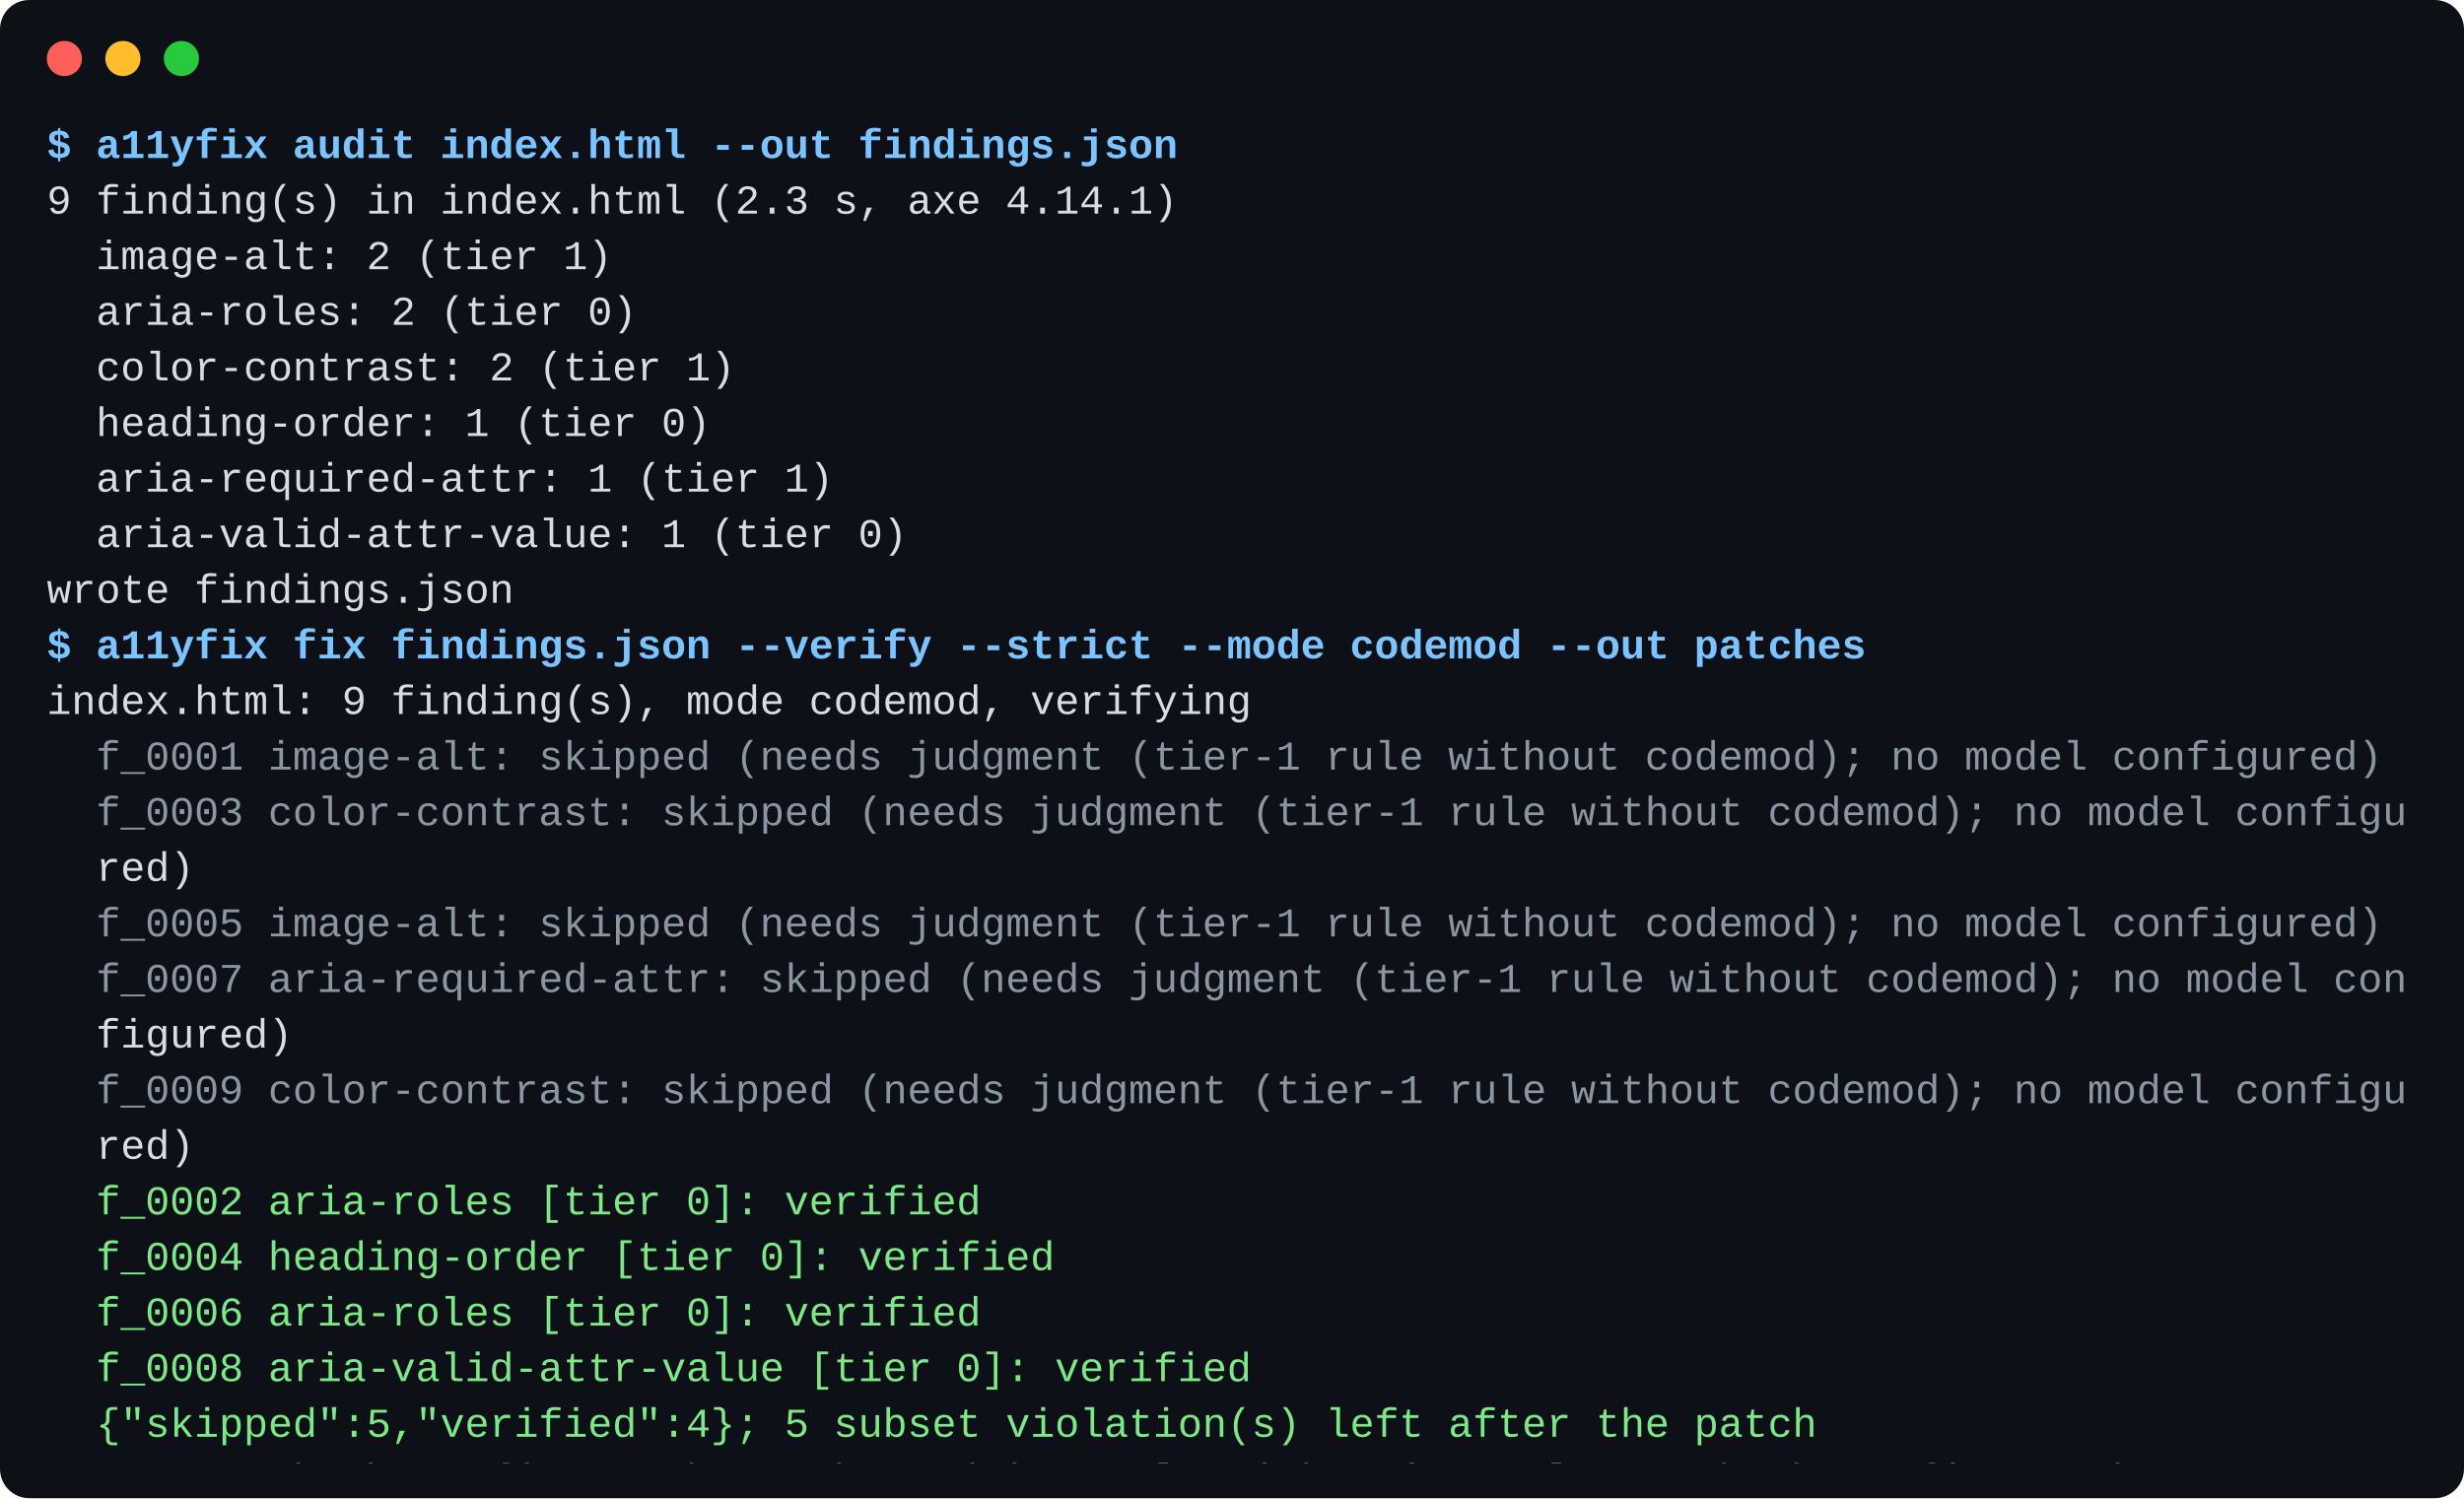
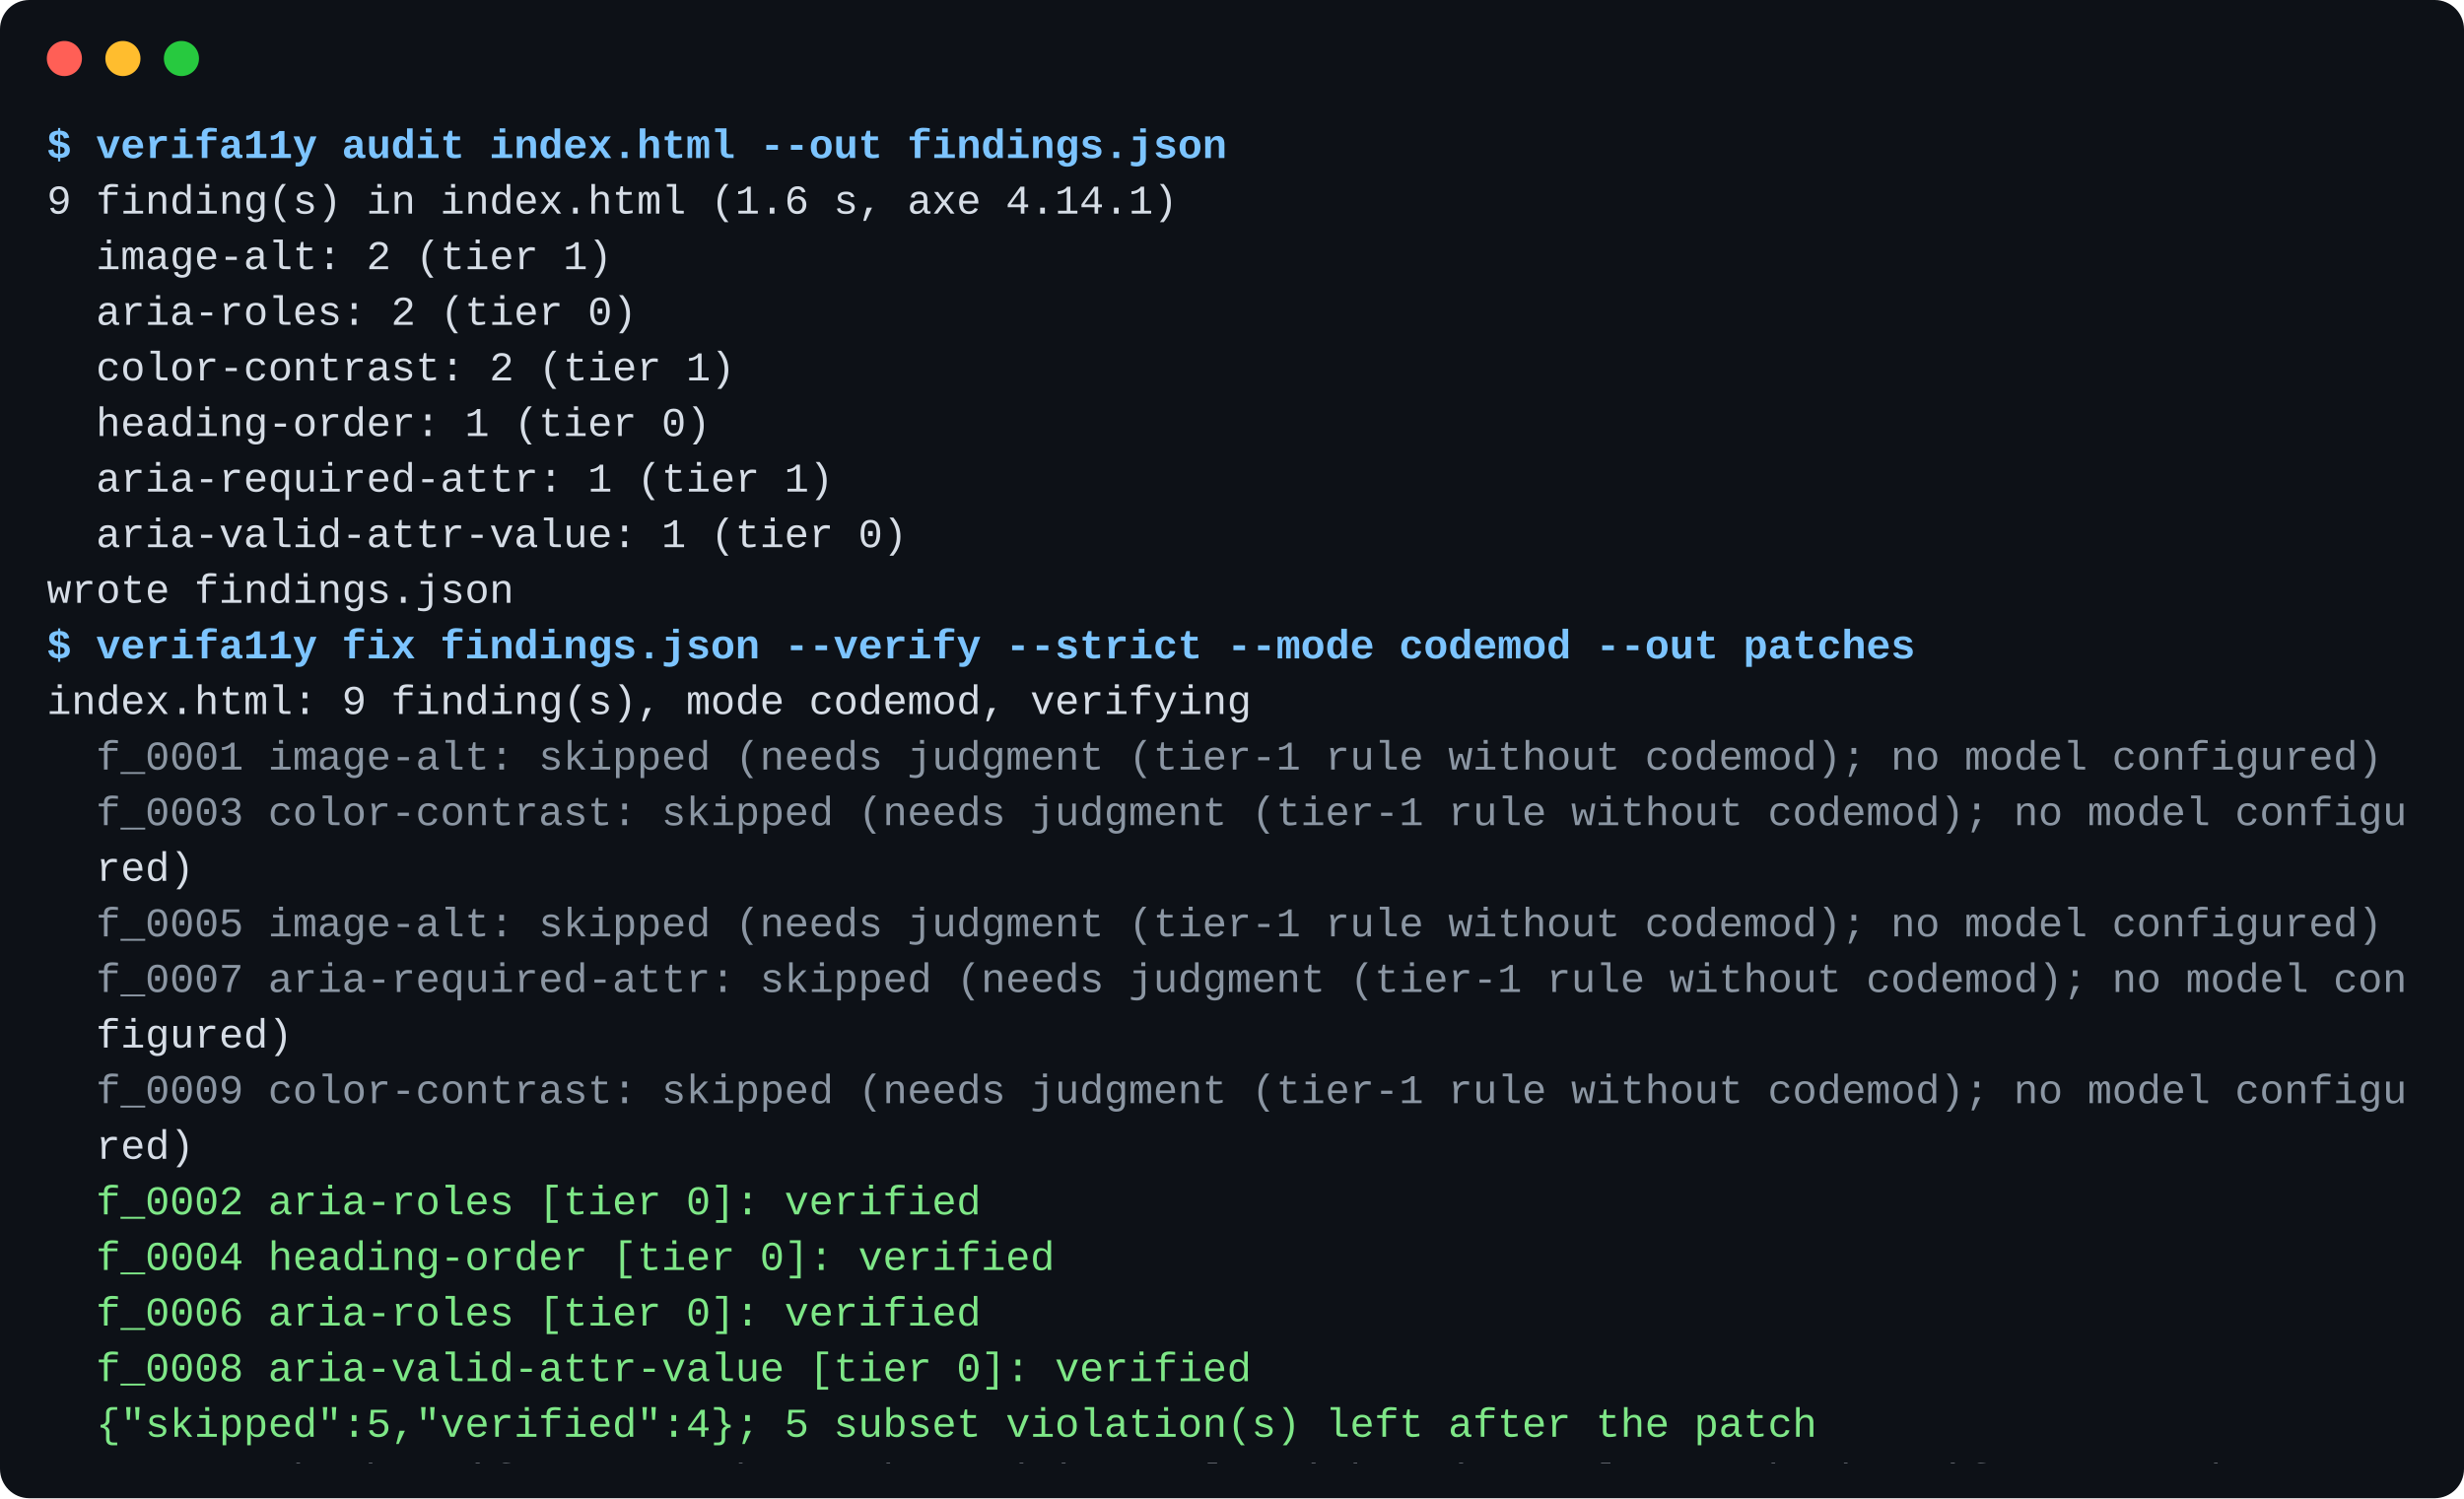
<svg xmlns="http://www.w3.org/2000/svg" width="842" height="512" viewBox="0 0 842 512" role="img" aria-labelledby="title desc">
  <style>
text{font-family:ui-monospace,SFMono-Regular,Menlo,Consolas,"Liberation Mono",monospace;font-size:14px;fill:#d6dde6}
.cmd{fill:#7cc4ff;font-weight:600}.add{fill:#7ee787}.del{fill:#ff8f8f}.ok{fill:#7ee787}.bad{fill:#ffb86b}.dim{fill:#8b96a3}
- @keyframes a0{0%,2.860%{opacity:0}2.861%,99.5%{opacity:1}100%{opacity:0}}#l0{animation:a0 20.98s steps(1,end) infinite}
- @keyframes a1{0%,12.871%{opacity:0}12.872%,99.5%{opacity:1}100%{opacity:0}}#l1{animation:a1 20.98s steps(1,end) infinite}
- @keyframes a2{0%,13.110%{opacity:0}13.111%,99.5%{opacity:1}100%{opacity:0}}#l2{animation:a2 20.98s steps(1,end) infinite}
- @keyframes a3{0%,13.348%{opacity:0}13.349%,99.5%{opacity:1}100%{opacity:0}}#l3{animation:a3 20.98s steps(1,end) infinite}
- @keyframes a4{0%,13.586%{opacity:0}13.587%,99.5%{opacity:1}100%{opacity:0}}#l4{animation:a4 20.98s steps(1,end) infinite}
- @keyframes a5{0%,13.825%{opacity:0}13.826%,99.5%{opacity:1}100%{opacity:0}}#l5{animation:a5 20.98s steps(1,end) infinite}
- @keyframes a6{0%,14.063%{opacity:0}14.064%,99.5%{opacity:1}100%{opacity:0}}#l6{animation:a6 20.98s steps(1,end) infinite}
- @keyframes a7{0%,14.301%{opacity:0}14.302%,99.5%{opacity:1}100%{opacity:0}}#l7{animation:a7 20.98s steps(1,end) infinite}
- @keyframes a8{0%,14.540%{opacity:0}14.541%,99.5%{opacity:1}100%{opacity:0}}#l8{animation:a8 20.98s steps(1,end) infinite}
- @keyframes a9{0%,17.400%{opacity:0}17.401%,99.5%{opacity:1}100%{opacity:0}}#l9{animation:a9 20.98s steps(1,end) infinite}
- @keyframes a10{0%,25.333%{opacity:0}25.334%,99.5%{opacity:1}100%{opacity:0}}#l10{animation:a10 20.98s steps(1,end) infinite}
- @keyframes a11{0%,31.053%{opacity:0}31.054%,99.5%{opacity:1}100%{opacity:0}}#l11{animation:a11 20.98s steps(1,end) infinite}
- @keyframes a12{0%,31.291%{opacity:0}31.292%,99.5%{opacity:1}100%{opacity:0}}#l12{animation:a12 20.98s steps(1,end) infinite}
- @keyframes a13{0%,31.291%{opacity:0}31.292%,99.5%{opacity:1}100%{opacity:0}}#l13{animation:a13 20.98s steps(1,end) infinite}
- @keyframes a14{0%,31.530%{opacity:0}31.531%,99.5%{opacity:1}100%{opacity:0}}#l14{animation:a14 20.98s steps(1,end) infinite}
- @keyframes a15{0%,31.768%{opacity:0}31.769%,99.5%{opacity:1}100%{opacity:0}}#l15{animation:a15 20.98s steps(1,end) infinite}
- @keyframes a16{0%,31.768%{opacity:0}31.769%,99.5%{opacity:1}100%{opacity:0}}#l16{animation:a16 20.98s steps(1,end) infinite}
- @keyframes a17{0%,32.006%{opacity:0}32.007%,99.5%{opacity:1}100%{opacity:0}}#l17{animation:a17 20.98s steps(1,end) infinite}
- @keyframes a18{0%,32.006%{opacity:0}32.007%,99.5%{opacity:1}100%{opacity:0}}#l18{animation:a18 20.98s steps(1,end) infinite}
- @keyframes a19{0%,34.748%{opacity:0}34.749%,99.5%{opacity:1}100%{opacity:0}}#l19{animation:a19 20.98s steps(1,end) infinite}
- @keyframes a20{0%,34.986%{opacity:0}34.987%,99.5%{opacity:1}100%{opacity:0}}#l20{animation:a20 20.98s steps(1,end) infinite}
- @keyframes a21{0%,35.224%{opacity:0}35.225%,99.5%{opacity:1}100%{opacity:0}}#l21{animation:a21 20.98s steps(1,end) infinite}
- @keyframes a22{0%,35.496%{opacity:0}35.497%,99.5%{opacity:1}100%{opacity:0}}#l22{animation:a22 20.98s steps(1,end) infinite}
- @keyframes a23{0%,36.740%{opacity:0}36.741%,99.5%{opacity:1}100%{opacity:0}}#l23{animation:a23 20.98s steps(1,end) infinite}
- @keyframes a24{0%,36.979%{opacity:0}36.980%,99.5%{opacity:1}100%{opacity:0}}#l24{animation:a24 20.98s steps(1,end) infinite}
- @keyframes a25{0%,40.792%{opacity:0}40.793%,99.5%{opacity:1}100%{opacity:0}}#l25{animation:a25 20.98s steps(1,end) infinite}
- @keyframes a26{0%,44.415%{opacity:0}44.416%,99.5%{opacity:1}100%{opacity:0}}#l26{animation:a26 20.98s steps(1,end) infinite}
- @keyframes a27{0%,44.701%{opacity:0}44.702%,99.5%{opacity:1}100%{opacity:0}}#l27{animation:a27 20.98s steps(1,end) infinite}
- @keyframes a28{0%,44.987%{opacity:0}44.988%,99.5%{opacity:1}100%{opacity:0}}#l28{animation:a28 20.98s steps(1,end) infinite}
- @keyframes a29{0%,45.273%{opacity:0}45.274%,99.5%{opacity:1}100%{opacity:0}}#l29{animation:a29 20.98s steps(1,end) infinite}
- @keyframes a30{0%,45.559%{opacity:0}45.560%,99.5%{opacity:1}100%{opacity:0}}#l30{animation:a30 20.98s steps(1,end) infinite}
- @keyframes a31{0%,45.845%{opacity:0}45.846%,99.5%{opacity:1}100%{opacity:0}}#l31{animation:a31 20.98s steps(1,end) infinite}
- @keyframes a32{0%,46.131%{opacity:0}46.132%,99.5%{opacity:1}100%{opacity:0}}#l32{animation:a32 20.98s steps(1,end) infinite}
- @keyframes a33{0%,46.418%{opacity:0}46.419%,99.5%{opacity:1}100%{opacity:0}}#l33{animation:a33 20.98s steps(1,end) infinite}
- @keyframes a34{0%,46.704%{opacity:0}46.705%,99.5%{opacity:1}100%{opacity:0}}#l34{animation:a34 20.98s steps(1,end) infinite}
- @keyframes a35{0%,46.704%{opacity:0}46.705%,99.5%{opacity:1}100%{opacity:0}}#l35{animation:a35 20.98s steps(1,end) infinite}
- @keyframes a36{0%,46.990%{opacity:0}46.991%,99.5%{opacity:1}100%{opacity:0}}#l36{animation:a36 20.98s steps(1,end) infinite}
- @keyframes a37{0%,46.990%{opacity:0}46.991%,99.5%{opacity:1}100%{opacity:0}}#l37{animation:a37 20.98s steps(1,end) infinite}
- @keyframes a38{0%,50.803%{opacity:0}50.804%,99.5%{opacity:1}100%{opacity:0}}#l38{animation:a38 20.98s steps(1,end) infinite}
- @keyframes a39{0%,54.426%{opacity:0}54.427%,99.5%{opacity:1}100%{opacity:0}}#l39{animation:a39 20.98s steps(1,end) infinite}
- @keyframes a40{0%,54.712%{opacity:0}54.713%,99.5%{opacity:1}100%{opacity:0}}#l40{animation:a40 20.98s steps(1,end) infinite}
- @keyframes a41{0%,54.998%{opacity:0}54.999%,99.5%{opacity:1}100%{opacity:0}}#l41{animation:a41 20.98s steps(1,end) infinite}
- @keyframes a42{0%,55.284%{opacity:0}55.285%,99.5%{opacity:1}100%{opacity:0}}#l42{animation:a42 20.98s steps(1,end) infinite}
- @keyframes a43{0%,55.570%{opacity:0}55.571%,99.5%{opacity:1}100%{opacity:0}}#l43{animation:a43 20.98s steps(1,end) infinite}
- @keyframes a44{0%,55.856%{opacity:0}55.857%,99.5%{opacity:1}100%{opacity:0}}#l44{animation:a44 20.98s steps(1,end) infinite}
- @keyframes a45{0%,56.142%{opacity:0}56.143%,99.5%{opacity:1}100%{opacity:0}}#l45{animation:a45 20.98s steps(1,end) infinite}
- @keyframes a46{0%,59.003%{opacity:0}59.004%,99.5%{opacity:1}100%{opacity:0}}#l46{animation:a46 20.98s steps(1,end) infinite}
- @keyframes a47{0%,69.014%{opacity:0}69.015%,99.5%{opacity:1}100%{opacity:0}}#l47{animation:a47 20.98s steps(1,end) infinite}
- @keyframes a48{0%,69.252%{opacity:0}69.253%,99.5%{opacity:1}100%{opacity:0}}#l48{animation:a48 20.98s steps(1,end) infinite}
- @keyframes a49{0%,69.490%{opacity:0}69.491%,99.5%{opacity:1}100%{opacity:0}}#l49{animation:a49 20.98s steps(1,end) infinite}
- @keyframes a50{0%,69.729%{opacity:0}69.730%,99.5%{opacity:1}100%{opacity:0}}#l50{animation:a50 20.98s steps(1,end) infinite}
- @keyframes a51{0%,69.967%{opacity:0}69.968%,99.5%{opacity:1}100%{opacity:0}}#l51{animation:a51 20.98s steps(1,end) infinite}
- @keyframes a52{0%,70.205%{opacity:0}70.206%,99.5%{opacity:1}100%{opacity:0}}#l52{animation:a52 20.98s steps(1,end) infinite}
- @keyframes a53{0%,70.205%{opacity:0}70.206%,99.5%{opacity:1}100%{opacity:0}}#l53{animation:a53 20.98s steps(1,end) infinite}
- @keyframes a54{0%,70.444%{opacity:0}70.445%,99.5%{opacity:1}100%{opacity:0}}#l54{animation:a54 20.98s steps(1,end) infinite}
- @keyframes a55{0%,70.682%{opacity:0}70.683%,99.5%{opacity:1}100%{opacity:0}}#l55{animation:a55 20.98s steps(1,end) infinite}
- @keyframes a56{0%,70.921%{opacity:0}70.922%,99.5%{opacity:1}100%{opacity:0}}#l56{animation:a56 20.98s steps(1,end) infinite}
- @keyframes a57{0%,71.159%{opacity:0}71.160%,99.5%{opacity:1}100%{opacity:0}}#l57{animation:a57 20.98s steps(1,end) infinite}
- @keyframes a58{0%,71.397%{opacity:0}71.398%,99.5%{opacity:1}100%{opacity:0}}#l58{animation:a58 20.98s steps(1,end) infinite}
- @keyframes scroll{0%{transform:translateY(0)}36.979%{transform:translateY(-19px)}40.792%{transform:translateY(-38px)}44.415%{transform:translateY(-57px)}44.701%{transform:translateY(-76px)}44.987%{transform:translateY(-95px)}45.273%{transform:translateY(-114px)}45.559%{transform:translateY(-133px)}45.845%{transform:translateY(-152px)}46.131%{transform:translateY(-171px)}46.418%{transform:translateY(-190px)}46.704%{transform:translateY(-209px)}46.704%{transform:translateY(-228px)}46.990%{transform:translateY(-247px)}46.990%{transform:translateY(-266px)}50.803%{transform:translateY(-285px)}54.426%{transform:translateY(-304px)}54.712%{transform:translateY(-323px)}54.998%{transform:translateY(-342px)}55.284%{transform:translateY(-361px)}55.570%{transform:translateY(-380px)}55.856%{transform:translateY(-399px)}56.142%{transform:translateY(-418px)}59.003%{transform:translateY(-437px)}69.014%{transform:translateY(-456px)}69.252%{transform:translateY(-475px)}69.490%{transform:translateY(-494px)}69.729%{transform:translateY(-513px)}69.967%{transform:translateY(-532px)}70.205%{transform:translateY(-551px)}70.205%{transform:translateY(-570px)}70.444%{transform:translateY(-589px)}70.682%{transform:translateY(-608px)}70.921%{transform:translateY(-627px)}71.159%{transform:translateY(-646px)}71.397%{transform:translateY(-665px)}99.5%{transform:translateY(-665px)}100%{transform:translateY(0)}}#content{animation:scroll 20.98s steps(1,end) infinite}
+ @keyframes a0{0%,2.802%{opacity:0}2.803%,99.5%{opacity:1}100%{opacity:0}}#l0{animation:a0 21.41s steps(1,end) infinite}
+ @keyframes a1{0%,12.609%{opacity:0}12.610%,99.5%{opacity:1}100%{opacity:0}}#l1{animation:a1 21.41s steps(1,end) infinite}
+ @keyframes a2{0%,12.843%{opacity:0}12.844%,99.5%{opacity:1}100%{opacity:0}}#l2{animation:a2 21.41s steps(1,end) infinite}
+ @keyframes a3{0%,13.076%{opacity:0}13.077%,99.5%{opacity:1}100%{opacity:0}}#l3{animation:a3 21.41s steps(1,end) infinite}
+ @keyframes a4{0%,13.310%{opacity:0}13.311%,99.5%{opacity:1}100%{opacity:0}}#l4{animation:a4 21.41s steps(1,end) infinite}
+ @keyframes a5{0%,13.543%{opacity:0}13.544%,99.5%{opacity:1}100%{opacity:0}}#l5{animation:a5 21.41s steps(1,end) infinite}
+ @keyframes a6{0%,13.777%{opacity:0}13.778%,99.5%{opacity:1}100%{opacity:0}}#l6{animation:a6 21.41s steps(1,end) infinite}
+ @keyframes a7{0%,14.010%{opacity:0}14.011%,99.5%{opacity:1}100%{opacity:0}}#l7{animation:a7 21.41s steps(1,end) infinite}
+ @keyframes a8{0%,14.244%{opacity:0}14.245%,99.5%{opacity:1}100%{opacity:0}}#l8{animation:a8 21.41s steps(1,end) infinite}
+ @keyframes a9{0%,17.046%{opacity:0}17.047%,99.5%{opacity:1}100%{opacity:0}}#l9{animation:a9 21.41s steps(1,end) infinite}
+ @keyframes a10{0%,25.914%{opacity:0}25.915%,99.5%{opacity:1}100%{opacity:0}}#l10{animation:a10 21.41s steps(1,end) infinite}
+ @keyframes a11{0%,31.518%{opacity:0}31.519%,99.5%{opacity:1}100%{opacity:0}}#l11{animation:a11 21.41s steps(1,end) infinite}
+ @keyframes a12{0%,31.752%{opacity:0}31.753%,99.5%{opacity:1}100%{opacity:0}}#l12{animation:a12 21.41s steps(1,end) infinite}
+ @keyframes a13{0%,31.752%{opacity:0}31.753%,99.5%{opacity:1}100%{opacity:0}}#l13{animation:a13 21.41s steps(1,end) infinite}
+ @keyframes a14{0%,31.985%{opacity:0}31.986%,99.5%{opacity:1}100%{opacity:0}}#l14{animation:a14 21.41s steps(1,end) infinite}
+ @keyframes a15{0%,32.219%{opacity:0}32.220%,99.5%{opacity:1}100%{opacity:0}}#l15{animation:a15 21.41s steps(1,end) infinite}
+ @keyframes a16{0%,32.219%{opacity:0}32.220%,99.5%{opacity:1}100%{opacity:0}}#l16{animation:a16 21.41s steps(1,end) infinite}
+ @keyframes a17{0%,32.452%{opacity:0}32.453%,99.5%{opacity:1}100%{opacity:0}}#l17{animation:a17 21.41s steps(1,end) infinite}
+ @keyframes a18{0%,32.452%{opacity:0}32.453%,99.5%{opacity:1}100%{opacity:0}}#l18{animation:a18 21.41s steps(1,end) infinite}
+ @keyframes a19{0%,35.380%{opacity:0}35.381%,99.5%{opacity:1}100%{opacity:0}}#l19{animation:a19 21.41s steps(1,end) infinite}
+ @keyframes a20{0%,35.614%{opacity:0}35.615%,99.5%{opacity:1}100%{opacity:0}}#l20{animation:a20 21.41s steps(1,end) infinite}
+ @keyframes a21{0%,35.941%{opacity:0}35.942%,99.5%{opacity:1}100%{opacity:0}}#l21{animation:a21 21.41s steps(1,end) infinite}
+ @keyframes a22{0%,36.286%{opacity:0}36.287%,99.5%{opacity:1}100%{opacity:0}}#l22{animation:a22 21.41s steps(1,end) infinite}
+ @keyframes a23{0%,38.028%{opacity:0}38.029%,99.5%{opacity:1}100%{opacity:0}}#l23{animation:a23 21.41s steps(1,end) infinite}
+ @keyframes a24{0%,38.262%{opacity:0}38.263%,99.5%{opacity:1}100%{opacity:0}}#l24{animation:a24 21.41s steps(1,end) infinite}
+ @keyframes a25{0%,41.998%{opacity:0}41.999%,99.5%{opacity:1}100%{opacity:0}}#l25{animation:a25 21.41s steps(1,end) infinite}
+ @keyframes a26{0%,45.547%{opacity:0}45.548%,99.5%{opacity:1}100%{opacity:0}}#l26{animation:a26 21.41s steps(1,end) infinite}
+ @keyframes a27{0%,45.827%{opacity:0}45.828%,99.5%{opacity:1}100%{opacity:0}}#l27{animation:a27 21.41s steps(1,end) infinite}
+ @keyframes a28{0%,46.108%{opacity:0}46.109%,99.5%{opacity:1}100%{opacity:0}}#l28{animation:a28 21.41s steps(1,end) infinite}
+ @keyframes a29{0%,46.388%{opacity:0}46.389%,99.5%{opacity:1}100%{opacity:0}}#l29{animation:a29 21.41s steps(1,end) infinite}
+ @keyframes a30{0%,46.668%{opacity:0}46.669%,99.5%{opacity:1}100%{opacity:0}}#l30{animation:a30 21.41s steps(1,end) infinite}
+ @keyframes a31{0%,46.948%{opacity:0}46.949%,99.5%{opacity:1}100%{opacity:0}}#l31{animation:a31 21.41s steps(1,end) infinite}
+ @keyframes a32{0%,47.228%{opacity:0}47.229%,99.5%{opacity:1}100%{opacity:0}}#l32{animation:a32 21.41s steps(1,end) infinite}
+ @keyframes a33{0%,47.509%{opacity:0}47.510%,99.5%{opacity:1}100%{opacity:0}}#l33{animation:a33 21.41s steps(1,end) infinite}
+ @keyframes a34{0%,47.789%{opacity:0}47.790%,99.5%{opacity:1}100%{opacity:0}}#l34{animation:a34 21.41s steps(1,end) infinite}
+ @keyframes a35{0%,47.789%{opacity:0}47.790%,99.5%{opacity:1}100%{opacity:0}}#l35{animation:a35 21.41s steps(1,end) infinite}
+ @keyframes a36{0%,48.069%{opacity:0}48.070%,99.5%{opacity:1}100%{opacity:0}}#l36{animation:a36 21.41s steps(1,end) infinite}
+ @keyframes a37{0%,48.069%{opacity:0}48.070%,99.5%{opacity:1}100%{opacity:0}}#l37{animation:a37 21.41s steps(1,end) infinite}
+ @keyframes a38{0%,51.805%{opacity:0}51.806%,99.5%{opacity:1}100%{opacity:0}}#l38{animation:a38 21.41s steps(1,end) infinite}
+ @keyframes a39{0%,55.354%{opacity:0}55.355%,99.5%{opacity:1}100%{opacity:0}}#l39{animation:a39 21.41s steps(1,end) infinite}
+ @keyframes a40{0%,55.634%{opacity:0}55.635%,99.5%{opacity:1}100%{opacity:0}}#l40{animation:a40 21.41s steps(1,end) infinite}
+ @keyframes a41{0%,55.915%{opacity:0}55.916%,99.5%{opacity:1}100%{opacity:0}}#l41{animation:a41 21.41s steps(1,end) infinite}
+ @keyframes a42{0%,56.195%{opacity:0}56.196%,99.5%{opacity:1}100%{opacity:0}}#l42{animation:a42 21.41s steps(1,end) infinite}
+ @keyframes a43{0%,56.475%{opacity:0}56.476%,99.5%{opacity:1}100%{opacity:0}}#l43{animation:a43 21.41s steps(1,end) infinite}
+ @keyframes a44{0%,56.755%{opacity:0}56.756%,99.5%{opacity:1}100%{opacity:0}}#l44{animation:a44 21.41s steps(1,end) infinite}
+ @keyframes a45{0%,57.035%{opacity:0}57.036%,99.5%{opacity:1}100%{opacity:0}}#l45{animation:a45 21.41s steps(1,end) infinite}
+ @keyframes a46{0%,59.837%{opacity:0}59.838%,99.5%{opacity:1}100%{opacity:0}}#l46{animation:a46 21.41s steps(1,end) infinite}
+ @keyframes a47{0%,69.645%{opacity:0}69.646%,99.5%{opacity:1}100%{opacity:0}}#l47{animation:a47 21.41s steps(1,end) infinite}
+ @keyframes a48{0%,69.878%{opacity:0}69.879%,99.5%{opacity:1}100%{opacity:0}}#l48{animation:a48 21.41s steps(1,end) infinite}
+ @keyframes a49{0%,70.112%{opacity:0}70.113%,99.5%{opacity:1}100%{opacity:0}}#l49{animation:a49 21.41s steps(1,end) infinite}
+ @keyframes a50{0%,70.345%{opacity:0}70.346%,99.5%{opacity:1}100%{opacity:0}}#l50{animation:a50 21.41s steps(1,end) infinite}
+ @keyframes a51{0%,70.579%{opacity:0}70.580%,99.5%{opacity:1}100%{opacity:0}}#l51{animation:a51 21.41s steps(1,end) infinite}
+ @keyframes a52{0%,70.812%{opacity:0}70.813%,99.5%{opacity:1}100%{opacity:0}}#l52{animation:a52 21.41s steps(1,end) infinite}
+ @keyframes a53{0%,70.812%{opacity:0}70.813%,99.5%{opacity:1}100%{opacity:0}}#l53{animation:a53 21.41s steps(1,end) infinite}
+ @keyframes a54{0%,71.046%{opacity:0}71.047%,99.5%{opacity:1}100%{opacity:0}}#l54{animation:a54 21.41s steps(1,end) infinite}
+ @keyframes a55{0%,71.279%{opacity:0}71.280%,99.5%{opacity:1}100%{opacity:0}}#l55{animation:a55 21.41s steps(1,end) infinite}
+ @keyframes a56{0%,71.513%{opacity:0}71.514%,99.5%{opacity:1}100%{opacity:0}}#l56{animation:a56 21.41s steps(1,end) infinite}
+ @keyframes a57{0%,71.746%{opacity:0}71.747%,99.5%{opacity:1}100%{opacity:0}}#l57{animation:a57 21.41s steps(1,end) infinite}
+ @keyframes a58{0%,71.980%{opacity:0}71.981%,99.5%{opacity:1}100%{opacity:0}}#l58{animation:a58 21.41s steps(1,end) infinite}
+ @keyframes scroll{0%{transform:translateY(0)}38.262%{transform:translateY(-19px)}41.998%{transform:translateY(-38px)}45.547%{transform:translateY(-57px)}45.827%{transform:translateY(-76px)}46.108%{transform:translateY(-95px)}46.388%{transform:translateY(-114px)}46.668%{transform:translateY(-133px)}46.948%{transform:translateY(-152px)}47.228%{transform:translateY(-171px)}47.509%{transform:translateY(-190px)}47.789%{transform:translateY(-209px)}47.789%{transform:translateY(-228px)}48.069%{transform:translateY(-247px)}48.069%{transform:translateY(-266px)}51.805%{transform:translateY(-285px)}55.354%{transform:translateY(-304px)}55.634%{transform:translateY(-323px)}55.915%{transform:translateY(-342px)}56.195%{transform:translateY(-361px)}56.475%{transform:translateY(-380px)}56.755%{transform:translateY(-399px)}57.035%{transform:translateY(-418px)}59.837%{transform:translateY(-437px)}69.645%{transform:translateY(-456px)}69.878%{transform:translateY(-475px)}70.112%{transform:translateY(-494px)}70.345%{transform:translateY(-513px)}70.579%{transform:translateY(-532px)}70.812%{transform:translateY(-551px)}70.812%{transform:translateY(-570px)}71.046%{transform:translateY(-589px)}71.279%{transform:translateY(-608px)}71.513%{transform:translateY(-627px)}71.746%{transform:translateY(-646px)}71.980%{transform:translateY(-665px)}99.5%{transform:translateY(-665px)}100%{transform:translateY(0)}}#content{animation:scroll 21.41s steps(1,end) infinite}
@media (prefers-reduced-motion: reduce){[id^="l"]{animation:none!important;opacity:1}#content{animation:none!important;transform:translateY(-665px)}}
</style>
  <rect width="842" height="512" rx="10" fill="#0d1117" />
  <circle cx="22" cy="20" r="6" fill="#ff5f56" />
  <circle cx="42" cy="20" r="6" fill="#ffbd2e" />
  <circle cx="62" cy="20" r="6" fill="#27c93f" />
  <clipPath id="screen">
    <rect x="0" y="40" width="842" height="460" />
  </clipPath>
  <g clip-path="url(#screen)">
    <g id="content">
-       <text id="l0" x="16" y="54" class="cmd" xml:space="preserve">$ a11yfix audit index.html --out findings.json</text>
-       <text id="l1" x="16" y="73" xml:space="preserve">9 finding(s) in index.html (2.3 s, axe 4.14.1)</text>
+       <text id="l0" x="16" y="54" class="cmd" xml:space="preserve">$ verifa11y audit index.html --out findings.json</text>
+       <text id="l1" x="16" y="73" xml:space="preserve">9 finding(s) in index.html (1.6 s, axe 4.14.1)</text>
      <text id="l2" x="16" y="92" xml:space="preserve">  image-alt: 2 (tier 1)</text>
      <text id="l3" x="16" y="111" xml:space="preserve">  aria-roles: 2 (tier 0)</text>
      <text id="l4" x="16" y="130" xml:space="preserve">  color-contrast: 2 (tier 1)</text>
      <text id="l5" x="16" y="149" xml:space="preserve">  heading-order: 1 (tier 0)</text>
      <text id="l6" x="16" y="168" xml:space="preserve">  aria-required-attr: 1 (tier 1)</text>
      <text id="l7" x="16" y="187" xml:space="preserve">  aria-valid-attr-value: 1 (tier 0)</text>
      <text id="l8" x="16" y="206" xml:space="preserve">wrote findings.json</text>
-       <text id="l9" x="16" y="225" class="cmd" xml:space="preserve">$ a11yfix fix findings.json --verify --strict --mode codemod --out patches</text>
+       <text id="l9" x="16" y="225" class="cmd" xml:space="preserve">$ verifa11y fix findings.json --verify --strict --mode codemod --out patches</text>
      <text id="l10" x="16" y="244" xml:space="preserve">index.html: 9 finding(s), mode codemod, verifying</text>
      <text id="l11" x="16" y="263" class="dim" xml:space="preserve">  f_0001 image-alt: skipped (needs judgment (tier-1 rule without codemod); no model configured)</text>
      <text id="l12" x="16" y="282" class="dim" xml:space="preserve">  f_0003 color-contrast: skipped (needs judgment (tier-1 rule without codemod); no model configu</text>
      <text id="l13" x="16" y="301" xml:space="preserve">  red)</text>
      <text id="l14" x="16" y="320" class="dim" xml:space="preserve">  f_0005 image-alt: skipped (needs judgment (tier-1 rule without codemod); no model configured)</text>
      <text id="l15" x="16" y="339" class="dim" xml:space="preserve">  f_0007 aria-required-attr: skipped (needs judgment (tier-1 rule without codemod); no model con</text>
      <text id="l16" x="16" y="358" xml:space="preserve">  figured)</text>
      <text id="l17" x="16" y="377" class="dim" xml:space="preserve">  f_0009 color-contrast: skipped (needs judgment (tier-1 rule without codemod); no model configu</text>
      <text id="l18" x="16" y="396" xml:space="preserve">  red)</text>
      <text id="l19" x="16" y="415" class="ok" xml:space="preserve">  f_0002 aria-roles [tier 0]: verified</text>
      <text id="l20" x="16" y="434" class="ok" xml:space="preserve">  f_0004 heading-order [tier 0]: verified</text>
      <text id="l21" x="16" y="453" class="ok" xml:space="preserve">  f_0006 aria-roles [tier 0]: verified</text>
      <text id="l22" x="16" y="472" class="ok" xml:space="preserve">  f_0008 aria-valid-attr-value [tier 0]: verified</text>
      <text id="l23" x="16" y="491" class="ok" xml:space="preserve">  {"skipped":5,"verified":4}; 5 subset violation(s) left after the patch</text>
-       <text id="l24" x="16" y="510" xml:space="preserve">wrote patches\a11yfix.patch: 4 change(s). Apply with: git apply patches\a11yfix.patch</text>
-       <text id="l25" x="16" y="529" class="cmd" xml:space="preserve">$ grep '^[-+][^-+]' patches/a11yfix.patch</text>
+       <text id="l24" x="16" y="510" xml:space="preserve">wrote patches\verifa11y.patch: 4 change(s). Apply with: git apply patches\verifa11y.patch</text>
+       <text id="l25" x="16" y="529" class="cmd" xml:space="preserve">$ grep '^[-+][^-+]' patches/verifa11y.patch</text>
      <text id="l26" x="16" y="548" class="del" xml:space="preserve">-    &lt;nav role="navigaton"&gt;</text>
      <text id="l27" x="16" y="567" class="add" xml:space="preserve">+    &lt;nav role="navigation"&gt;</text>
      <text id="l28" x="16" y="586" class="del" xml:space="preserve">-    &lt;h3&gt;Rent a plot&lt;/h3&gt;</text>
      <text id="l29" x="16" y="605" class="add" xml:space="preserve">+    &lt;h2&gt;Rent a plot&lt;/h2&gt;</text>
      <text id="l30" x="16" y="624" class="del" xml:space="preserve">-      &lt;div class="btn" role="buton" tabindex="0"&gt;Join the waitlist&lt;/div&gt;</text>
      <text id="l31" x="16" y="643" class="add" xml:space="preserve">+      &lt;div class="btn" role="button" tabindex="0"&gt;Join the waitlist&lt;/div&gt;</text>
      <text id="l32" x="16" y="662" class="del" xml:space="preserve">-    &lt;h3&gt;Volunteer&lt;/h3&gt;</text>
      <text id="l33" x="16" y="681" class="add" xml:space="preserve">+    &lt;h2&gt;Volunteer&lt;/h2&gt;</text>
      <text id="l34" x="16" y="700" class="del" xml:space="preserve">-    &lt;button type="button" aria-expanded="yes" aria-controls="volunteer-details"&gt;More about volu</text>
      <text id="l35" x="16" y="719" xml:space="preserve">  nteering&lt;/button&gt;</text>
      <text id="l36" x="16" y="738" class="add" xml:space="preserve">+    &lt;button type="button" aria-expanded="true" aria-controls="volunteer-details"&gt;More about vol</text>
      <text id="l37" x="16" y="757" xml:space="preserve">  unteering&lt;/button&gt;</text>
      <text id="l38" x="16" y="776" class="cmd" xml:space="preserve">$ cat patch.json   # a quick fix someone wrote by hand</text>
      <text id="l39" x="16" y="795" xml:space="preserve">{</text>
      <text id="l40" x="16" y="814" xml:space="preserve">  "findingId": "f_0005",</text>
      <text id="l41" x="16" y="833" xml:space="preserve">  "rationale": "Add alt text",</text>
      <text id="l42" x="16" y="852" xml:space="preserve">  "before": "&lt;img src=\"plot-map.png\" width=\"260\"&gt;",</text>
      <text id="l43" x="16" y="871" xml:space="preserve">  "after": "&lt;img src=\"plot-map.png\" width=\"260\" alt=\"plot map\"&gt;",</text>
      <text id="l44" x="16" y="890" xml:space="preserve">  "confidence": "high"</text>
      <text id="l45" x="16" y="909" xml:space="preserve">}</text>
-       <text id="l46" x="16" y="928" class="cmd" xml:space="preserve">$ a11yfix verify index.html patch.json --findings findings.json | head -11</text>
+       <text id="l46" x="16" y="928" class="cmd" xml:space="preserve">$ verifa11y verify index.html patch.json --findings findings.json | head -11</text>
      <text id="l47" x="16" y="947" xml:space="preserve">{</text>
      <text id="l48" x="16" y="966" xml:space="preserve">  "findingId": "f_0005",</text>
      <text id="l49" x="16" y="985" xml:space="preserve">  "ruleGone": true,</text>
      <text id="l50" x="16" y="1004" xml:space="preserve">  "newViolations": [],</text>
      <text id="l51" x="16" y="1023" class="bad" xml:space="preserve">  "suspicious": true,</text>
      <text id="l52" x="16" y="1042" class="bad" xml:space="preserve">  "reason": "text alternative \"plot map\" only restates the file name \"plot-map.png\"; accessi</text>
      <text id="l53" x="16" y="1061" class="bad" xml:space="preserve">  bility tree: &lt;img&gt; (line 30) has a name that only restates its file name: \"plot map\"",</text>
      <text id="l54" x="16" y="1080" class="bad" xml:space="preserve">  "status": "rejected_suspicious",</text>
      <text id="l55" x="16" y="1099" xml:space="preserve">  "flaggedBy": [</text>
      <text id="l56" x="16" y="1118" xml:space="preserve">    "static",</text>
      <text id="l57" x="16" y="1137" xml:space="preserve">    "accessibility-tree"</text>
      <text id="l58" x="16" y="1156" xml:space="preserve">  ],</text>
    </g>
  </g>
</svg>
